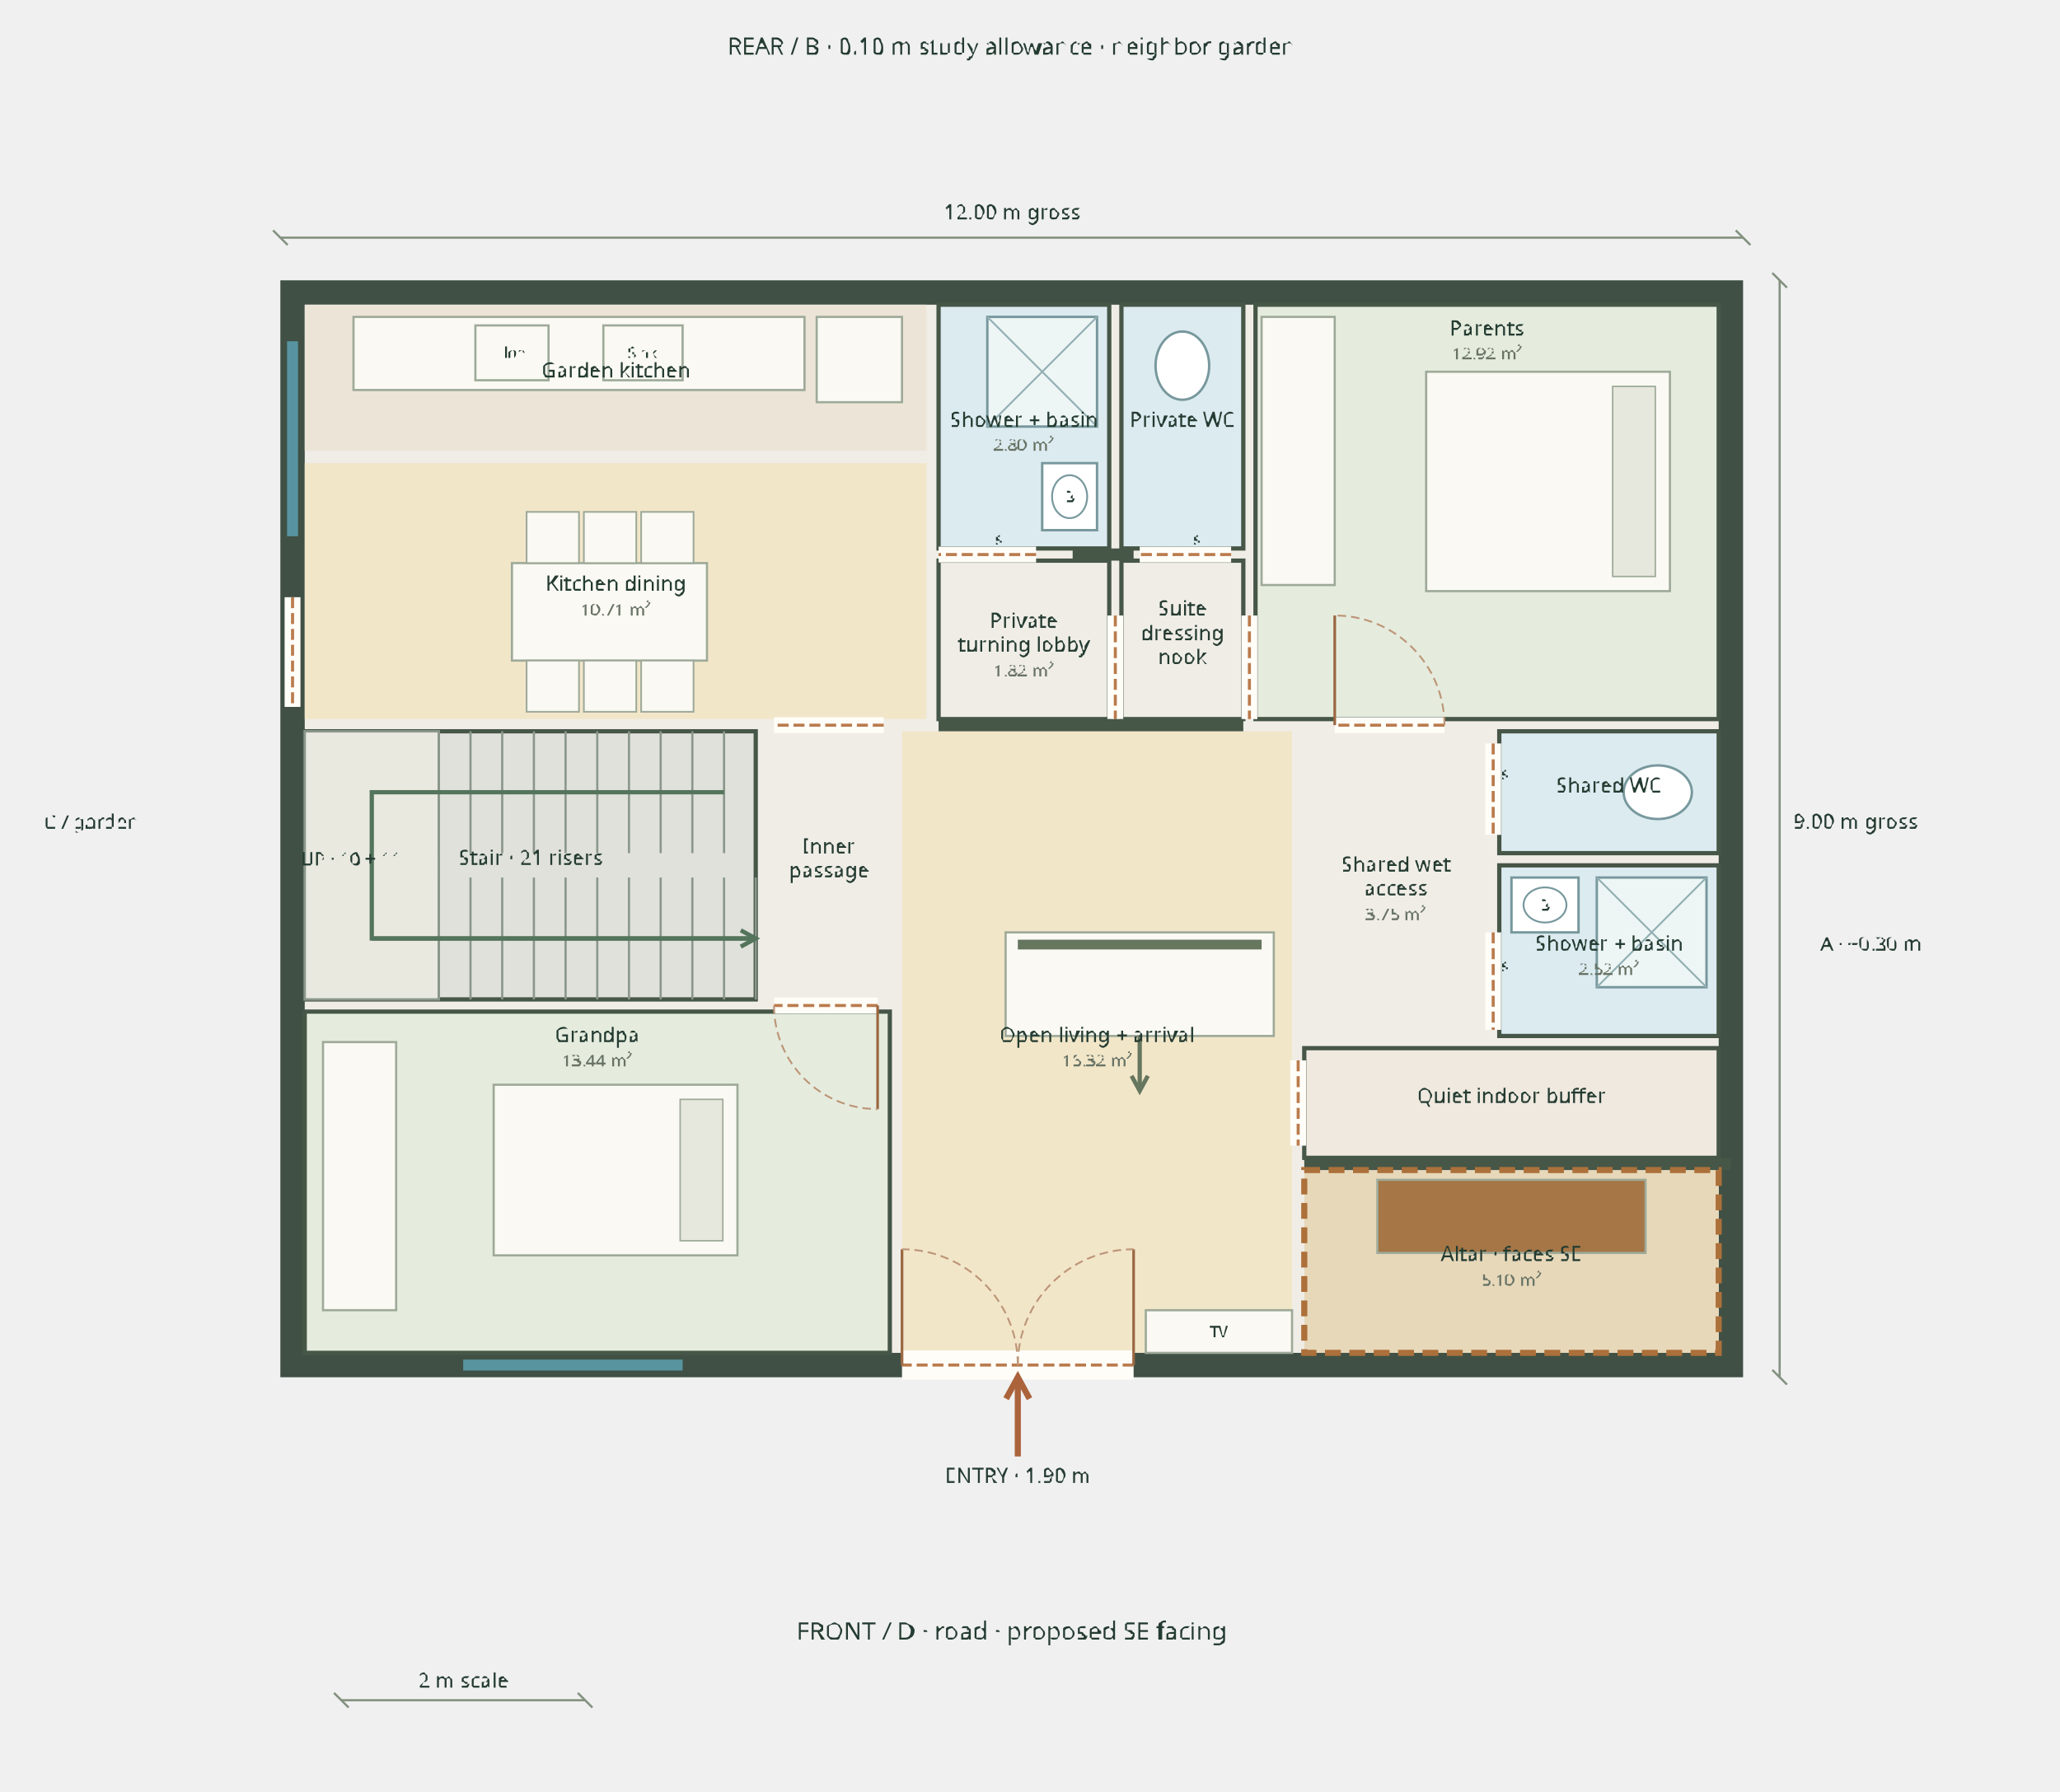
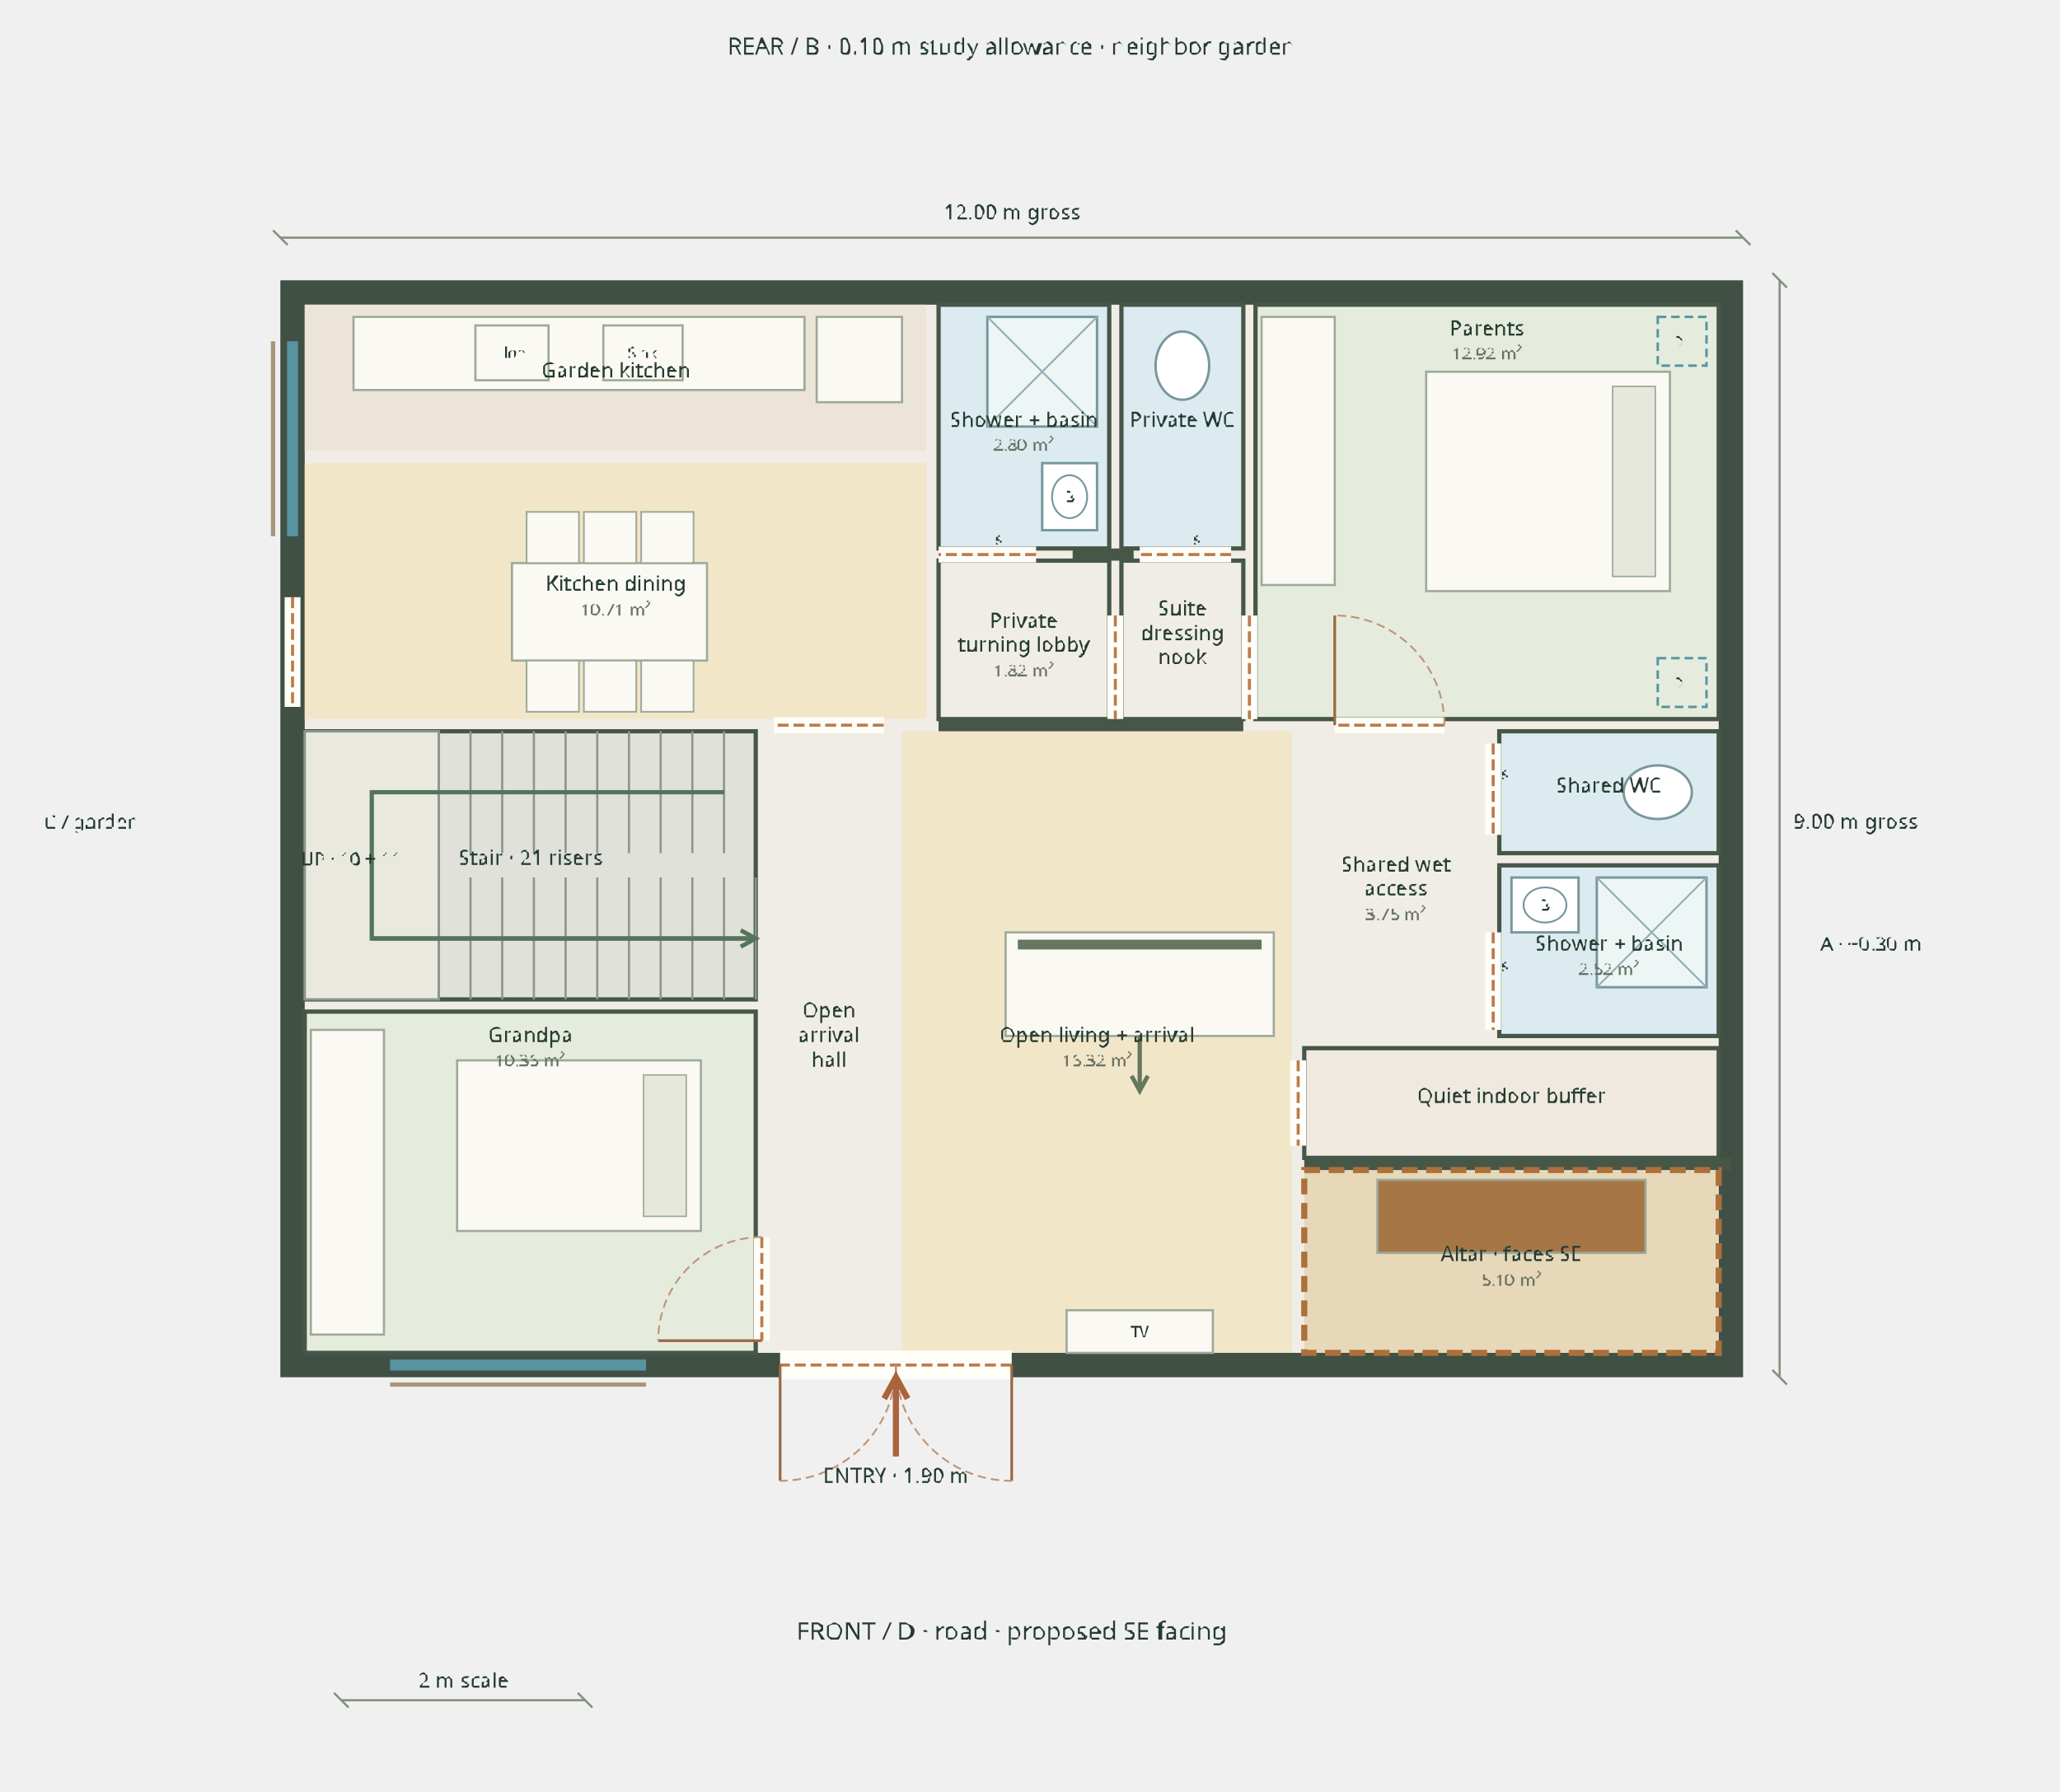
- <svg xmlns="http://www.w3.org/2000/svg" viewBox="-2.3 -2.3 16.9 14.7" class="drawing" role="img" aria-label="F1 · rotated 90 degrees clockwise" data-revision="C06" data-option="02" data-display-rotation="90">
+ <svg xmlns="http://www.w3.org/2000/svg" viewBox="-2.3 -2.3 16.9 14.7" class="drawing" role="img" aria-label="F1 · rotated 90 degrees clockwise" data-revision="C07" data-option="02" data-display-rotation="90">
  <rect x="0" y="0" width="12" height="9" fill="#405045" stroke="none" stroke-width="0.025" />
  <rect x="0.2" y="0.2" width="11.6" height="8.6" fill="#f0ede7" stroke="none" stroke-width="0.025" />
  <g class="room" tabindex="0" role="button" aria-pressed="false" data-room-id="KIT-01" aria-label="Garden kitchen 6.12 square metres">
    <rect x="0.2" y="0.2" width="5.1" height="1.2" fill="#ece5d7" stroke="none" stroke-width="0.035" />
  </g>
  <g class="room" tabindex="0" role="button" aria-pressed="false" data-room-id="WC-02" aria-label="Shared WC 1.80 square metres">
    <rect x="10" y="3.7" width="1.8" height="1" fill="#dcebf0" stroke="#465647" stroke-width="0.035" />
  </g>
  <g class="room" tabindex="0" role="button" aria-pressed="false" data-room-id="SH-02" aria-label="Shower + basin 2.52 square metres">
    <rect x="10" y="4.8" width="1.8" height="1.4" fill="#dcebf0" stroke="#465647" stroke-width="0.035" />
  </g>
  <g class="room" tabindex="0" role="button" aria-pressed="false" data-room-id="HALL-01" aria-label="Shared wet access 3.75 square metres">
    <rect x="8.4" y="3.7" width="1.5" height="2.5" fill="#f0ede7" stroke="none" stroke-width="0.035" />
  </g>
  <g class="room" tabindex="0" role="button" aria-pressed="false" data-room-id="ALT-BUFFER" aria-label="Quiet indoor buffer 3.06 square metres">
    <rect x="8.4" y="6.3" width="3.4" height="0.9" fill="#efe9df" stroke="#465647" stroke-width="0.035" />
  </g>
  <g class="room" tabindex="0" role="button" aria-pressed="false" data-room-id="ALT-01" aria-label="Altar · faces SE 5.10 square metres">
    <rect x="8.4" y="7.3" width="3.4" height="1.5" fill="#e7d8ba" stroke="none" stroke-width="0.035" />
  </g>
  <g class="room" tabindex="0" role="button" aria-pressed="false" data-room-id="WC-01" aria-label="Private WC 2.00 square metres">
    <rect x="6.9" y="0.2" width="1" height="2" fill="#dcebf0" stroke="#465647" stroke-width="0.035" />
  </g>
  <g class="room" tabindex="0" role="button" aria-pressed="false" data-room-id="SH-01" aria-label="Shower + basin 2.80 square metres">
    <rect x="5.4" y="0.2" width="1.4" height="2" fill="#dcebf0" stroke="#465647" stroke-width="0.035" />
  </g>
  <g class="room" tabindex="0" role="button" aria-pressed="false" data-room-id="EN-ACCESS-01" aria-label="Suite dressing nook 1.30 square metres">
    <rect x="6.9" y="2.3" width="1" height="1.3" fill="#f0ede7" stroke="#465647" stroke-width="0.035" />
  </g>
  <g class="room" tabindex="0" role="button" aria-pressed="false" data-room-id="EN-01" aria-label="Private turning lobby 1.82 square metres">
    <rect x="5.4" y="2.3" width="1.4" height="1.3" fill="#f0ede7" stroke="#465647" stroke-width="0.035" />
  </g>
  <g class="room" tabindex="0" role="button" aria-pressed="false" data-room-id="DIN-01" aria-label="Kitchen dining 10.71 square metres">
    <rect x="0.2" y="1.5" width="5.1" height="2.1" fill="#f2e6c9" stroke="none" stroke-width="0.035" />
  </g>
  <g class="room" tabindex="0" role="button" aria-pressed="false" data-room-id="LIV-01" aria-label="Open living + arrival 16.32 square metres">
    <rect x="5.1" y="3.7" width="3.2" height="5.1" fill="#f2e6c9" stroke="none" stroke-width="0.035" />
  </g>
  <g class="room" tabindex="0" role="button" aria-pressed="false" data-room-id="BR-01" aria-label="Parents 12.92 square metres">
    <rect x="8" y="0.2" width="3.8" height="3.4" fill="#e5ecde" stroke="#465647" stroke-width="0.035" />
  </g>
  <g class="room" tabindex="0" role="button" aria-pressed="false" data-room-id="STAIR-01" aria-label="Stair · 21 risers 8.14 square metres">
    <rect x="0.2" y="3.7" width="3.7" height="2.2" fill="#e0e1db" stroke="#465647" stroke-width="0.035" />
  </g>
-   <g class="room" tabindex="0" role="button" aria-pressed="false" data-room-id="BR-02" aria-label="Grandpa 13.44 square metres">
-     <rect x="0.2" y="6" width="4.8" height="2.8" fill="#e5ecde" stroke="#465647" stroke-width="0.035" />
-   </g>
-   <g class="room" tabindex="0" role="button" aria-pressed="false" data-room-id="GP-LOBBY" aria-label="Inner passage 2.20 square metres">
-     <rect x="4" y="3.7" width="1" height="2.2" fill="#f0ede7" stroke="none" stroke-width="0.035" />
+   <g class="room" tabindex="0" role="button" aria-pressed="false" data-room-id="BR-02" aria-label="Grandpa 10.36 square metres">
+     <rect x="0.2" y="6" width="3.7" height="2.8" fill="#e5ecde" stroke="#465647" stroke-width="0.035" />
+   </g>
+   <g class="room" tabindex="0" role="button" aria-pressed="false" data-room-id="GP-LOBBY" aria-label="Open arrival hall 5.10 square metres">
+     <rect x="4" y="3.7" width="1" height="5.1" fill="#f0ede7" stroke="none" stroke-width="0.035" />
  </g>
  <g pointer-events="none">
    <g data-furniture-name="Counter">
      <rect x="0.6" y="0.3" width="3.7" height="0.6" fill="#faf9f3" stroke="#9eaa99" stroke-width="0.018" />
    </g>
    <g data-furniture-name="Fridge">
      <rect x="4.4" y="0.3" width="0.7" height="0.7" fill="#faf9f3" stroke="#9eaa99" stroke-width="0.018" />
    </g>
    <g data-furniture-name="Sink">
      <rect x="2.65" y="0.37" width="0.65" height="0.45" fill="#faf9f3" stroke="#9eaa99" stroke-width="0.018" />
      <text x="2.975" y="0.635" font-size="0.12" text-anchor="middle" fill="#243b31" font-family="system-ui,sans-serif">Sink</text>
    </g>
    <g data-furniture-name="Hob">
      <rect x="1.6" y="0.37" width="0.6" height="0.45" fill="#faf9f3" stroke="#9eaa99" stroke-width="0.018" />
      <text x="1.9" y="0.635" font-size="0.12" text-anchor="middle" fill="#243b31" font-family="system-ui,sans-serif">Hob</text>
    </g>
    <g data-furniture-name="Dining table">
      <rect x="1.9" y="2.32" width="1.6" height="0.8" fill="#faf9f3" stroke="#9eaa99" stroke-width="0.018" />
    </g>
    <g data-furniture-name="Sofa" data-seat-facing="1,0">
      <rect x="5.95" y="5.35" width="2.2" height="0.85" fill="#faf9f3" stroke="#9eaa99" stroke-width="0.018" />
      <line x1="8.05" y1="5.45" x2="6.05" y2="5.45" stroke="#66765f" stroke-width="0.08" />
      <line x1="7.05" y1="6.2" x2="7.05" y2="6.65" stroke="#66765f" stroke-width="0.035" />
      <polyline points="6.983,6.527 7.05,6.65 7.117,6.527" fill="none" stroke="#66765f" stroke-width="0.035" />
    </g>
    <g data-furniture-name="TV stand">
-       <rect x="7.1" y="8.45" width="1.2" height="0.35" fill="#faf9f3" stroke="#9eaa99" stroke-width="0.018" />
-       <text x="7.7" y="8.675" font-size="0.13" text-anchor="middle" fill="#243b31" font-family="system-ui,sans-serif">TV</text>
+       <rect x="6.45" y="8.45" width="1.2" height="0.35" fill="#faf9f3" stroke="#9eaa99" stroke-width="0.018" />
+       <text x="7.05" y="8.675" font-size="0.13" text-anchor="middle" fill="#243b31" font-family="system-ui,sans-serif">TV</text>
    </g>
    <g data-furniture-name="Double bed">
      <rect x="9.4" y="0.75" width="2" height="1.8" fill="#faf9f3" stroke="#9eaa99" stroke-width="0.018" />
      <rect x="10.93" y="0.87" width="0.35" height="1.56" fill="#e6e7dd" stroke="#9eaa99" stroke-width="0.012" />
    </g>
    <g data-furniture-name="Wardrobe">
      <rect x="8.05" y="0.3" width="0.6" height="2.2" fill="#faf9f3" stroke="#9eaa99" stroke-width="0.018" />
    </g>
    <g data-furniture-name="Bed">
-       <rect x="1.75" y="6.6" width="2" height="1.4" fill="#faf9f3" stroke="#9eaa99" stroke-width="0.018" />
-       <rect x="3.28" y="6.72" width="0.35" height="1.16" fill="#e6e7dd" stroke="#9eaa99" stroke-width="0.012" />
+       <rect x="1.45" y="6.4" width="2" height="1.4" fill="#faf9f3" stroke="#9eaa99" stroke-width="0.018" />
+       <rect x="2.98" y="6.52" width="0.35" height="1.16" fill="#e6e7dd" stroke="#9eaa99" stroke-width="0.012" />
    </g>
    <g data-furniture-name="Wardrobe">
-       <rect x="0.35" y="6.25" width="0.6" height="2.2" fill="#faf9f3" stroke="#9eaa99" stroke-width="0.018" />
+       <rect x="0.25" y="6.15" width="0.6" height="2.5" fill="#faf9f3" stroke="#9eaa99" stroke-width="0.018" />
    </g>
    <g data-furniture-name="Altar">
      <rect x="9" y="7.38" width="2.2" height="0.6" fill="#a67646" stroke="#9eaa99" stroke-width="0.018" />
    </g>
    <ellipse cx="7.4" cy="0.7" rx="0.22" ry="0.28" fill="white" stroke="#77989d" stroke-width="0.02" />
    <rect x="5.8" y="0.3" width="0.9" height="0.9" fill="#edf6f5" stroke="#77989d" stroke-width="0.02" />
    <line x1="5.8" y1="0.3" x2="6.7" y2="1.2" stroke="#93afb3" stroke-width="0.015" />
    <line x1="6.7" y1="0.3" x2="5.8" y2="1.2" stroke="#93afb3" stroke-width="0.015" />
    <rect x="6.25" y="1.5" width="0.45" height="0.55" fill="#ffffff" stroke="#77989d" stroke-width="0.02" />
    <ellipse cx="6.475" cy="1.775" rx="0.144" ry="0.176" fill="none" stroke="#77989d" stroke-width="0.015" />
    <text x="6.475" y="1.82" font-size="0.12" text-anchor="middle" fill="#243b31" font-family="system-ui,sans-serif">B</text>
    <ellipse cx="11.3" cy="4.2" rx="0.28" ry="0.22" fill="white" stroke="#77989d" stroke-width="0.02" />
    <rect x="10.8" y="4.9" width="0.9" height="0.9" fill="#edf6f5" stroke="#77989d" stroke-width="0.02" />
    <line x1="10.8" y1="4.9" x2="11.7" y2="5.8" stroke="#93afb3" stroke-width="0.015" />
    <line x1="11.7" y1="4.9" x2="10.8" y2="5.8" stroke="#93afb3" stroke-width="0.015" />
    <rect x="10.1" y="4.9" width="0.55" height="0.45" fill="#ffffff" stroke="#77989d" stroke-width="0.02" />
    <ellipse cx="10.375" cy="5.125" rx="0.176" ry="0.144" fill="none" stroke="#77989d" stroke-width="0.015" />
    <text x="10.375" y="5.17" font-size="0.12" text-anchor="middle" fill="#243b31" font-family="system-ui,sans-serif">B</text>
    <rect x="2.96" y="1.9" width="0.43" height="0.42" fill="#faf9f3" stroke="#9eaa99" stroke-width="0.014" />
    <rect x="2.49" y="1.9" width="0.43" height="0.42" fill="#faf9f3" stroke="#9eaa99" stroke-width="0.014" />
    <rect x="2.02" y="1.9" width="0.43" height="0.42" fill="#faf9f3" stroke="#9eaa99" stroke-width="0.014" />
    <rect x="2.96" y="3.12" width="0.43" height="0.42" fill="#faf9f3" stroke="#9eaa99" stroke-width="0.014" />
    <rect x="2.49" y="3.12" width="0.43" height="0.42" fill="#faf9f3" stroke="#9eaa99" stroke-width="0.014" />
    <rect x="2.02" y="3.12" width="0.43" height="0.42" fill="#faf9f3" stroke="#9eaa99" stroke-width="0.014" />
    <rect x="0.2" y="3.7" width="1.1" height="2.2" fill="#e9e9e0" stroke="#8b978b" stroke-width="0.02" />
    <line x1="3.64" y1="3.7" x2="3.64" y2="4.7" stroke="#8b978b" stroke-width="0.018" />
    <line x1="3.38" y1="3.7" x2="3.38" y2="4.7" stroke="#8b978b" stroke-width="0.018" />
    <line x1="3.12" y1="3.7" x2="3.12" y2="4.7" stroke="#8b978b" stroke-width="0.018" />
    <line x1="2.86" y1="3.7" x2="2.86" y2="4.7" stroke="#8b978b" stroke-width="0.018" />
    <line x1="2.6" y1="3.7" x2="2.6" y2="4.7" stroke="#8b978b" stroke-width="0.018" />
    <line x1="2.34" y1="3.7" x2="2.34" y2="4.7" stroke="#8b978b" stroke-width="0.018" />
    <line x1="2.08" y1="3.7" x2="2.08" y2="4.7" stroke="#8b978b" stroke-width="0.018" />
    <line x1="1.82" y1="3.7" x2="1.82" y2="4.7" stroke="#8b978b" stroke-width="0.018" />
    <line x1="1.56" y1="3.7" x2="1.56" y2="4.7" stroke="#8b978b" stroke-width="0.018" />
    <line x1="1.3" y1="3.7" x2="1.3" y2="4.7" stroke="#8b978b" stroke-width="0.018" />
    <line x1="3.9" y1="4.9" x2="3.9" y2="5.9" stroke="#8b978b" stroke-width="0.018" />
    <line x1="3.64" y1="4.9" x2="3.64" y2="5.9" stroke="#8b978b" stroke-width="0.018" />
    <line x1="3.38" y1="4.9" x2="3.38" y2="5.9" stroke="#8b978b" stroke-width="0.018" />
    <line x1="3.12" y1="4.9" x2="3.12" y2="5.9" stroke="#8b978b" stroke-width="0.018" />
    <line x1="2.86" y1="4.9" x2="2.86" y2="5.9" stroke="#8b978b" stroke-width="0.018" />
    <line x1="2.6" y1="4.9" x2="2.6" y2="5.9" stroke="#8b978b" stroke-width="0.018" />
    <line x1="2.34" y1="4.9" x2="2.34" y2="5.9" stroke="#8b978b" stroke-width="0.018" />
    <line x1="2.08" y1="4.9" x2="2.08" y2="5.9" stroke="#8b978b" stroke-width="0.018" />
    <line x1="1.82" y1="4.9" x2="1.82" y2="5.9" stroke="#8b978b" stroke-width="0.018" />
    <line x1="1.56" y1="4.9" x2="1.56" y2="5.9" stroke="#8b978b" stroke-width="0.018" />
    <line x1="1.3" y1="4.9" x2="1.3" y2="5.9" stroke="#8b978b" stroke-width="0.018" />
    <polyline points="3.64,4.2 0.75,4.2 0.75,5.4 3.9,5.4" fill="none" stroke="#54745c" stroke-width="0.035" />
    <line x1="0.75" y1="5.4" x2="3.9" y2="5.4" stroke="#54745c" stroke-width="0.035" />
    <polyline points="3.777,5.467 3.9,5.4 3.777,5.333" fill="none" stroke="#54745c" stroke-width="0.035" />
    <text x="0.58" y="4.8" font-size="0.15" text-anchor="middle" fill="#243b31" font-family="system-ui,sans-serif">UP · 10 + 11</text>
  </g>
+   <rect x="11.3" y="0.3" width="0.4" height="0.4" fill="none" stroke="#5794a0" stroke-width="0.02" data-daylight-tube="DT-01" stroke-dasharray=".07 .04" />
+   <text x="11.5" y="0.535" font-size="0.1" text-anchor="middle" fill="#243b31" font-family="system-ui,sans-serif">DL</text>
+   <rect x="11.3" y="3.1" width="0.4" height="0.4" fill="none" stroke="#5794a0" stroke-width="0.02" data-daylight-tube="DT-02" stroke-dasharray=".07 .04" />
+   <text x="11.5" y="3.335" font-size="0.1" text-anchor="middle" fill="#243b31" font-family="system-ui,sans-serif">DL</text>
  <line x1="9.55" y1="3.65" x2="8.65" y2="3.65" stroke="#fffdf8" stroke-width="0.13" data-door-id="BR-01" data-opening-width="0.9" />
  <line x1="9.55" y1="3.65" x2="8.65" y2="3.65" stroke="#ba7b4d" stroke-width="0.025" stroke-dasharray=".09 .04" />
  <line x1="7.8" y1="2.25" x2="7.05" y2="2.25" stroke="#fffdf8" stroke-width="0.13" data-door-id="WC-01" data-opening-width="0.75" />
  <line x1="7.8" y1="2.25" x2="7.05" y2="2.25" stroke="#ba7b4d" stroke-width="0.025" stroke-dasharray=".09 .04" />
  <line x1="6.2" y1="2.25" x2="5.4" y2="2.25" stroke="#fffdf8" stroke-width="0.13" data-door-id="SH-01" data-opening-width="0.8" />
  <line x1="6.2" y1="2.25" x2="5.4" y2="2.25" stroke="#ba7b4d" stroke-width="0.025" stroke-dasharray=".09 .04" />
  <line x1="7.95" y1="2.75" x2="7.95" y2="3.6" stroke="#fffdf8" stroke-width="0.13" data-door-id="BR-01-BATH" data-opening-width="0.85" />
  <line x1="7.95" y1="2.75" x2="7.95" y2="3.6" stroke="#ba7b4d" stroke-width="0.025" stroke-dasharray=".09 .04" />
  <line x1="6.85" y1="2.75" x2="6.85" y2="3.6" stroke="#fffdf8" stroke-width="0.13" data-door-id="EN-ACCESS-01" data-opening-width="0.85" />
  <line x1="6.85" y1="2.75" x2="6.85" y2="3.6" stroke="#ba7b4d" stroke-width="0.025" stroke-dasharray=".09 .04" />
  <line x1="9.95" y1="3.8" x2="9.95" y2="4.55" stroke="#fffdf8" stroke-width="0.13" data-door-id="WC-02" data-opening-width="0.75" />
  <line x1="9.95" y1="3.8" x2="9.95" y2="4.55" stroke="#ba7b4d" stroke-width="0.025" stroke-dasharray=".09 .04" />
  <line x1="9.95" y1="5.35" x2="9.95" y2="6.15" stroke="#fffdf8" stroke-width="0.13" data-door-id="SH-02" data-opening-width="0.8" />
  <line x1="9.95" y1="5.35" x2="9.95" y2="6.15" stroke="#ba7b4d" stroke-width="0.025" stroke-dasharray=".09 .04" />
  <line x1="8.35" y1="6.4" x2="8.35" y2="7.1" stroke="#fffdf8" stroke-width="0.13" data-door-id="ALT-BUFFER" data-opening-width="0.7" />
  <line x1="8.35" y1="6.4" x2="8.35" y2="7.1" stroke="#ba7b4d" stroke-width="0.025" stroke-dasharray=".09 .04" />
-   <line x1="4.9" y1="5.95" x2="4.05" y2="5.95" stroke="#fffdf8" stroke-width="0.13" data-door-id="BR-02" data-opening-width="0.85" />
-   <line x1="4.9" y1="5.95" x2="4.05" y2="5.95" stroke="#ba7b4d" stroke-width="0.025" stroke-dasharray=".09 .04" />
+   <line x1="3.95" y1="7.85" x2="3.95" y2="8.7" stroke="#fffdf8" stroke-width="0.13" data-door-id="BR-02" data-opening-width="0.85" />
+   <line x1="3.95" y1="7.85" x2="3.95" y2="8.7" stroke="#ba7b4d" stroke-width="0.025" stroke-dasharray=".09 .04" />
  <line x1="4.95" y1="3.65" x2="4.05" y2="3.65" stroke="#fffdf8" stroke-width="0.13" data-door-id="KIT-01" data-opening-width="0.9" />
  <line x1="4.95" y1="3.65" x2="4.05" y2="3.65" stroke="#ba7b4d" stroke-width="0.025" stroke-dasharray=".09 .04" />
  <line x1="0.1" y1="2.6" x2="0.1" y2="3.5" stroke="#fffdf8" stroke-width="0.13" data-door-id="KIT-GARDEN" data-opening-width="0.9" />
  <line x1="0.1" y1="2.6" x2="0.1" y2="3.5" stroke="#ba7b4d" stroke-width="0.025" stroke-dasharray=".09 .04" />
-   <line x1="7" y1="8.9" x2="5.1" y2="8.9" stroke="#fffdf8" stroke-width="0.24" data-door-id="ENTRY" data-opening-width="1.9" />
-   <line x1="7" y1="8.9" x2="5.1" y2="8.9" stroke="#ba7b4d" stroke-width="0.025" stroke-dasharray=".09 .04" />
+   <line x1="6" y1="8.9" x2="4.1" y2="8.9" stroke="#fffdf8" stroke-width="0.24" data-door-id="ENTRY" data-opening-width="1.9" />
+   <line x1="6" y1="8.9" x2="4.1" y2="8.9" stroke="#ba7b4d" stroke-width="0.025" stroke-dasharray=".09 .04" />
  <line x1="0.1" y1="0.5" x2="0.1" y2="2.1" stroke="#5794a0" stroke-width="0.09" />
-   <line x1="3.3" y1="8.9" x2="1.5" y2="8.9" stroke="#5794a0" stroke-width="0.09" />
+   <line x1="3" y1="8.9" x2="0.9" y2="8.9" stroke="#5794a0" stroke-width="0.09" />
+   <line x1="-0.06" y1="0.5" x2="-0.06" y2="2.1" stroke="#a89578" stroke-width="0.035" data-window-shade="F1-WIN-01" />
+   <line x1="3" y1="9.06" x2="0.9" y2="9.06" stroke="#a89578" stroke-width="0.035" data-window-shade="F1-WIN-02" />
  <rect x="6.5" y="2.2" width="0.5" height="0.1" fill="#465647" stroke="none" stroke-width="0.025" />
  <rect x="5.4" y="3.6" width="2.5" height="0.1" fill="#465647" stroke="none" stroke-width="0.025" />
  <rect x="8.4" y="7.2" width="3.5" height="0.1" fill="#465647" stroke="none" stroke-width="0.025" />
-   <g data-operation-door="BR-01" data-operation-kind="hinged" pointer-events="none">
+   <g data-operation-door="BR-01" data-operation-kind="hinged" data-swing="inward" pointer-events="none">
    <line x1="8.65" y1="3.65" x2="8.65" y2="2.75" stroke="#9b6842" stroke-width="0.022" />
    <path d="M 9.55 3.65 A 0.9 0.9 0 0 0 8.65 2.75" fill="none" stroke="#bd9678" stroke-width="0.015" stroke-dasharray=".07 .04" />
  </g>
-   <g data-operation-door="BR-02" data-operation-kind="hinged" pointer-events="none">
-     <line x1="4.9" y1="5.95" x2="4.9" y2="6.8" stroke="#9b6842" stroke-width="0.022" />
-     <path d="M 4.05 5.95 A 0.85 0.85 0 0 0 4.9 6.8" fill="none" stroke="#bd9678" stroke-width="0.015" stroke-dasharray=".07 .04" />
-   </g>
-   <g data-operation-door="ENTRY" data-operation-kind="hinged" pointer-events="none">
-     <line x1="7" y1="8.9" x2="7" y2="7.95" stroke="#9b6842" stroke-width="0.022" />
-     <path d="M 6.05 8.9 A 0.95 0.95 0 0 1 7 7.95" fill="none" stroke="#bd9678" stroke-width="0.015" stroke-dasharray=".07 .04" />
-   </g>
-   <g data-operation-door="ENTRY" data-operation-kind="hinged" pointer-events="none">
-     <line x1="5.1" y1="8.9" x2="5.1" y2="7.95" stroke="#9b6842" stroke-width="0.022" />
-     <path d="M 6.05 8.9 A 0.95 0.95 0 0 0 5.1 7.95" fill="none" stroke="#bd9678" stroke-width="0.015" stroke-dasharray=".07 .04" />
-   </g>
-   <g data-operation-door="WC-01" data-operation-kind="sliding" pointer-events="none">
+   <g data-operation-door="BR-02" data-operation-kind="hinged" data-swing="inward" pointer-events="none">
+     <line x1="3.95" y1="8.7" x2="3.1" y2="8.7" stroke="#9b6842" stroke-width="0.022" />
+     <path d="M 3.95 7.85 A 0.85 0.85 0 0 0 3.1 8.7" fill="none" stroke="#bd9678" stroke-width="0.015" stroke-dasharray=".07 .04" />
+   </g>
+   <g data-operation-door="ENTRY" data-operation-kind="hinged" data-swing="outward" pointer-events="none">
+     <line x1="6" y1="8.9" x2="6" y2="9.85" stroke="#9b6842" stroke-width="0.022" />
+     <path d="M 5.05 8.9 A 0.95 0.95 0 0 0 6 9.85" fill="none" stroke="#bd9678" stroke-width="0.015" stroke-dasharray=".07 .04" />
+   </g>
+   <g data-operation-door="ENTRY" data-operation-kind="hinged" data-swing="outward" pointer-events="none">
+     <line x1="4.1" y1="8.9" x2="4.1" y2="9.85" stroke="#9b6842" stroke-width="0.022" />
+     <path d="M 5.05 8.9 A 0.95 0.95 0 0 1 4.1 9.85" fill="none" stroke="#bd9678" stroke-width="0.015" stroke-dasharray=".07 .04" />
+   </g>
+   <g data-operation-door="WC-01" data-operation-kind="sliding" data-swing="inward" pointer-events="none">
    <text x="7.525" y="2.17" font-size="0.1" text-anchor="middle" fill="#243b31" font-family="system-ui,sans-serif">S</text>
  </g>
-   <g data-operation-door="SH-01" data-operation-kind="sliding" pointer-events="none">
+   <g data-operation-door="SH-01" data-operation-kind="sliding" data-swing="inward" pointer-events="none">
    <text x="5.9" y="2.17" font-size="0.1" text-anchor="middle" fill="#243b31" font-family="system-ui,sans-serif">S</text>
  </g>
-   <g data-operation-door="WC-02" data-operation-kind="sliding" pointer-events="none">
+   <g data-operation-door="WC-02" data-operation-kind="sliding" data-swing="inward" pointer-events="none">
    <text x="10.05" y="4.095" font-size="0.1" text-anchor="middle" fill="#243b31" font-family="system-ui,sans-serif">S</text>
  </g>
-   <g data-operation-door="SH-02" data-operation-kind="sliding" pointer-events="none">
+   <g data-operation-door="SH-02" data-operation-kind="sliding" data-swing="inward" pointer-events="none">
    <text x="10.05" y="5.67" font-size="0.1" text-anchor="middle" fill="#243b31" font-family="system-ui,sans-serif">S</text>
  </g>
  <rect x="8.4" y="7.3" width="3.4" height="1.5" fill="none" stroke="#ac703a" stroke-width="0.05" stroke-dasharray=".13 .07" />
  <text x="2.75" y="0.8" font-size="0.17" text-anchor="middle" fill="#243b31" font-family="system-ui,sans-serif">Garden kitchen</text>
  <text x="10.9" y="4.2" font-size="0.17" text-anchor="middle" fill="#243b31" font-family="system-ui,sans-serif">Shared WC</text>
  <text x="10.9" y="5.5" font-size="0.17" text-anchor="middle" fill="#243b31" font-family="system-ui,sans-serif">Shower + basin</text>
  <text x="10.9" y="5.7" font-size="0.14" text-anchor="middle" fill="#687365" font-family="system-ui,sans-serif">2.52 m²</text>
  <text x="9.15" y="4.85" font-size="0.17" text-anchor="middle" fill="#243b31" font-family="system-ui,sans-serif">Shared wet</text>
  <text x="9.15" y="5.05" font-size="0.17" text-anchor="middle" fill="#243b31" font-family="system-ui,sans-serif">access</text>
  <text x="9.15" y="5.25" font-size="0.14" text-anchor="middle" fill="#687365" font-family="system-ui,sans-serif">3.75 m²</text>
  <text x="10.1" y="6.75" font-size="0.17" text-anchor="middle" fill="#243b31" font-family="system-ui,sans-serif">Quiet indoor buffer</text>
  <text x="10.1" y="8.05" font-size="0.17" text-anchor="middle" fill="#243b31" font-family="system-ui,sans-serif">Altar · faces SE</text>
  <text x="10.1" y="8.25" font-size="0.14" text-anchor="middle" fill="#687365" font-family="system-ui,sans-serif">5.10 m²</text>
  <text x="7.4" y="1.2" font-size="0.17" text-anchor="middle" fill="#243b31" font-family="system-ui,sans-serif">Private WC</text>
  <text x="6.1" y="1.2" font-size="0.17" text-anchor="middle" fill="#243b31" font-family="system-ui,sans-serif">Shower + basin</text>
  <text x="6.1" y="1.4" font-size="0.14" text-anchor="middle" fill="#687365" font-family="system-ui,sans-serif">2.80 m²</text>
  <text x="7.4" y="2.75" font-size="0.17" text-anchor="middle" fill="#243b31" font-family="system-ui,sans-serif">Suite</text>
  <text x="7.4" y="2.95" font-size="0.17" text-anchor="middle" fill="#243b31" font-family="system-ui,sans-serif">dressing</text>
  <text x="7.4" y="3.15" font-size="0.17" text-anchor="middle" fill="#243b31" font-family="system-ui,sans-serif">nook</text>
  <text x="6.1" y="2.85" font-size="0.17" text-anchor="middle" fill="#243b31" font-family="system-ui,sans-serif">Private</text>
  <text x="6.1" y="3.05" font-size="0.17" text-anchor="middle" fill="#243b31" font-family="system-ui,sans-serif">turning lobby</text>
  <text x="6.1" y="3.25" font-size="0.14" text-anchor="middle" fill="#687365" font-family="system-ui,sans-serif">1.82 m²</text>
  <text x="2.75" y="2.55" font-size="0.17" text-anchor="middle" fill="#243b31" font-family="system-ui,sans-serif">Kitchen dining</text>
  <text x="2.75" y="2.75" font-size="0.14" text-anchor="middle" fill="#687365" font-family="system-ui,sans-serif">10.71 m²</text>
  <text x="6.7" y="6.25" font-size="0.17" text-anchor="middle" fill="#243b31" font-family="system-ui,sans-serif">Open living + arrival</text>
  <text x="6.7" y="6.45" font-size="0.14" text-anchor="middle" fill="#687365" font-family="system-ui,sans-serif">16.32 m²</text>
  <text x="9.9" y="0.45" font-size="0.17" text-anchor="middle" fill="#243b31" font-family="system-ui,sans-serif">Parents</text>
  <text x="9.9" y="0.65" font-size="0.14" text-anchor="middle" fill="#687365" font-family="system-ui,sans-serif">12.92 m²</text>
  <text x="2.05" y="4.8" font-size="0.17" text-anchor="middle" fill="#243b31" font-family="system-ui,sans-serif">Stair · 21 risers</text>
-   <text x="2.6" y="6.25" font-size="0.17" text-anchor="middle" fill="#243b31" font-family="system-ui,sans-serif">Grandpa</text>
-   <text x="2.6" y="6.45" font-size="0.14" text-anchor="middle" fill="#687365" font-family="system-ui,sans-serif">13.44 m²</text>
-   <text x="4.5" y="4.7" font-size="0.17" text-anchor="middle" fill="#243b31" font-family="system-ui,sans-serif">Inner</text>
-   <text x="4.5" y="4.9" font-size="0.17" text-anchor="middle" fill="#243b31" font-family="system-ui,sans-serif">passage</text>
+   <text x="2.05" y="6.25" font-size="0.17" text-anchor="middle" fill="#243b31" font-family="system-ui,sans-serif">Grandpa</text>
+   <text x="2.05" y="6.45" font-size="0.14" text-anchor="middle" fill="#687365" font-family="system-ui,sans-serif">10.36 m²</text>
+   <text x="4.5" y="6.05" font-size="0.17" text-anchor="middle" fill="#243b31" font-family="system-ui,sans-serif">Open</text>
+   <text x="4.5" y="6.25" font-size="0.17" text-anchor="middle" fill="#243b31" font-family="system-ui,sans-serif">arrival</text>
+   <text x="4.5" y="6.45" font-size="0.17" text-anchor="middle" fill="#243b31" font-family="system-ui,sans-serif">hall</text>
  <text x="6" y="-1.85" font-size="0.19" text-anchor="middle" fill="#243b31" font-family="system-ui,sans-serif">REAR / B · 0.10 m study allowance · neighbor garden</text>
  <text x="-1.55" y="4.5" font-size="0.16" text-anchor="middle" fill="#243b31" font-family="system-ui,sans-serif">C / garden</text>
  <text x="13.05" y="5.5" font-size="0.16" text-anchor="middle" fill="#243b31" font-family="system-ui,sans-serif">A · ~0.30 m</text>
  <text x="6" y="11.15" font-size="0.2" text-anchor="middle" fill="#243b31" font-family="system-ui,sans-serif">FRONT / D · road · proposed SE facing</text>
  <line x1="12.3" y1="0" x2="12.3" y2="9" stroke="#849180" stroke-width="0.018" />
  <line x1="12.24" y1="-0.06" x2="12.36" y2="0.06" stroke="#849180" stroke-width="0.018" />
  <line x1="12.24" y1="8.94" x2="12.36" y2="9.06" stroke="#849180" stroke-width="0.018" />
  <text x="12.92" y="4.5" font-size="0.17" text-anchor="middle" fill="#243b31" font-family="system-ui,sans-serif">9.00 m gross</text>
  <line x1="12" y1="-0.35" x2="0" y2="-0.35" stroke="#849180" stroke-width="0.018" />
  <line x1="11.94" y1="-0.41" x2="12.06" y2="-0.29" stroke="#849180" stroke-width="0.018" />
  <line x1="-0.06" y1="-0.41" x2="0.06" y2="-0.29" stroke="#849180" stroke-width="0.018" />
  <text x="6" y="-0.5" font-size="0.17" text-anchor="middle" fill="#243b31" font-family="system-ui,sans-serif">12.00 m gross</text>
  <line x1="0.5" y1="11.65" x2="2.5" y2="11.65" stroke="#849180" stroke-width="0.018" />
  <line x1="0.44" y1="11.59" x2="0.56" y2="11.71" stroke="#849180" stroke-width="0.018" />
  <line x1="2.44" y1="11.59" x2="2.56" y2="11.71" stroke="#849180" stroke-width="0.018" />
  <text x="1.5" y="11.55" font-size="0.17" text-anchor="middle" fill="#243b31" font-family="system-ui,sans-serif">2 m scale</text>
-   <line x1="6.05" y1="9.65" x2="6.05" y2="9" stroke="#aa633b" stroke-width="0.05" />
-   <polyline points="6.146,9.176 6.05,9 5.954,9.176" fill="none" stroke="#aa633b" stroke-width="0.05" />
-   <text x="6.05" y="9.87" font-size="0.17" text-anchor="middle" fill="#243b31" font-family="system-ui,sans-serif">ENTRY · 1.90 m</text>
+   <line x1="5.05" y1="9.65" x2="5.05" y2="9" stroke="#aa633b" stroke-width="0.05" />
+   <polyline points="5.146,9.176 5.05,9 4.954,9.176" fill="none" stroke="#aa633b" stroke-width="0.05" />
+   <text x="5.05" y="9.87" font-size="0.17" text-anchor="middle" fill="#243b31" font-family="system-ui,sans-serif">ENTRY · 1.90 m</text>
</svg>
